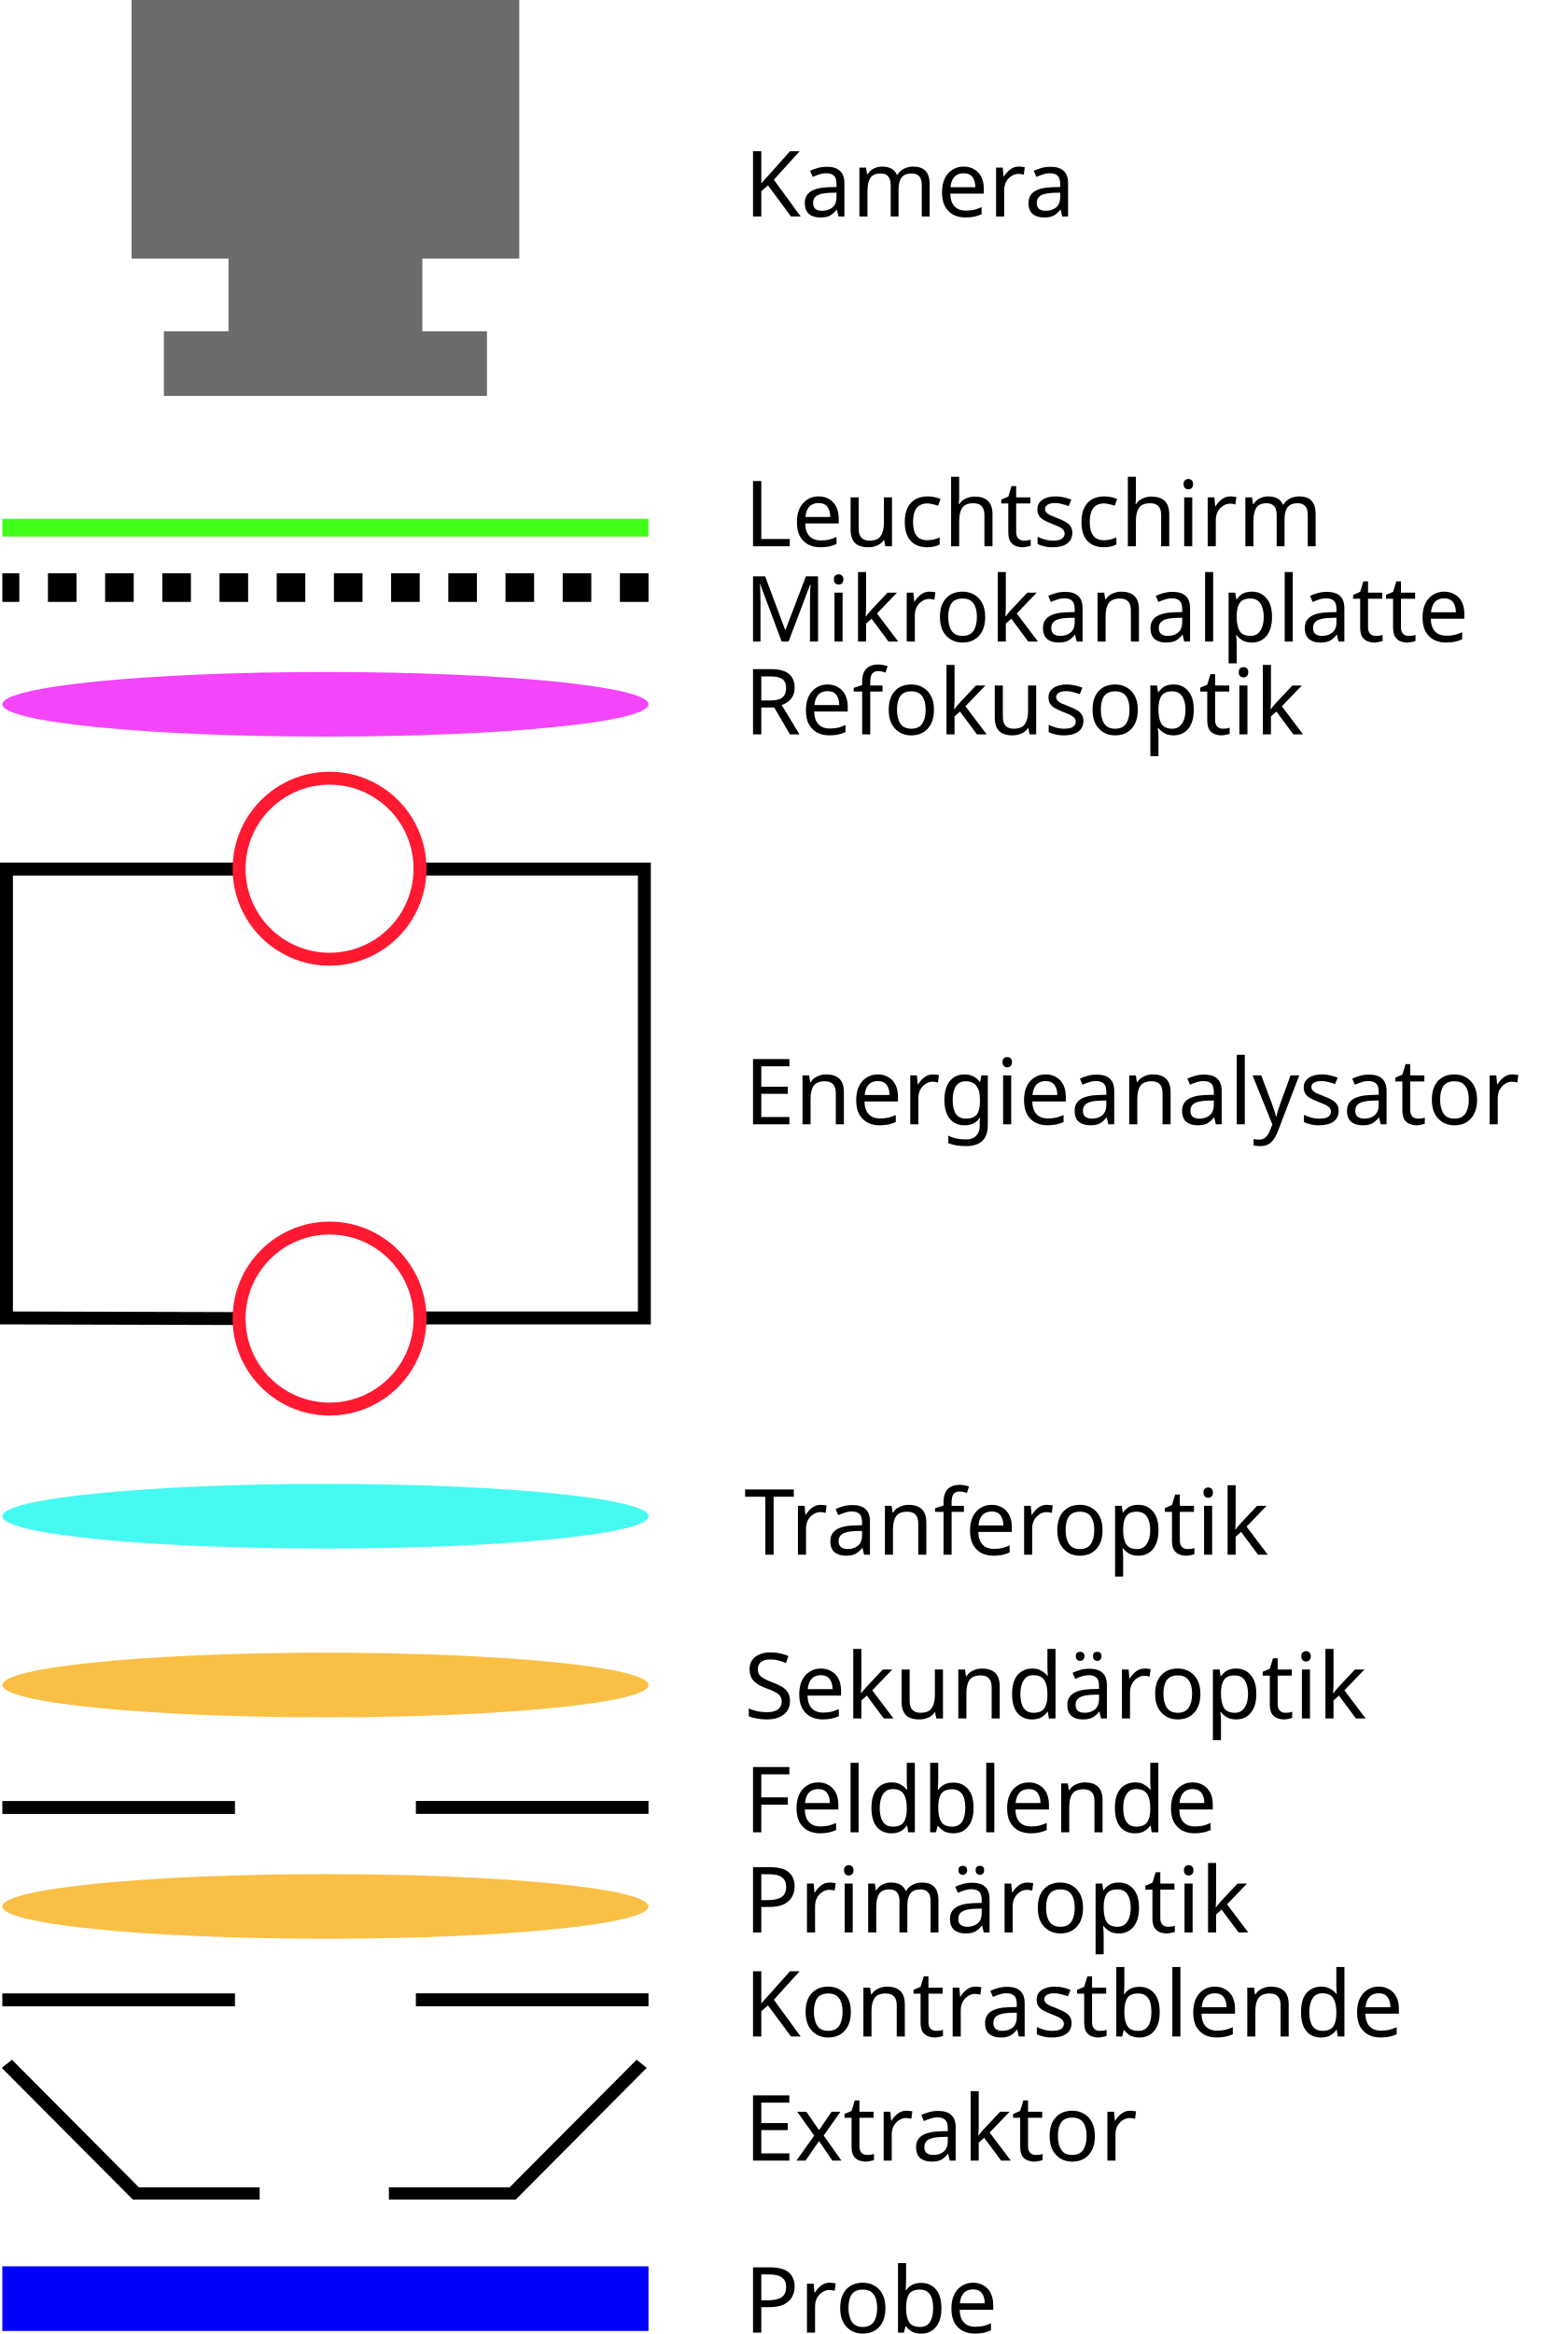
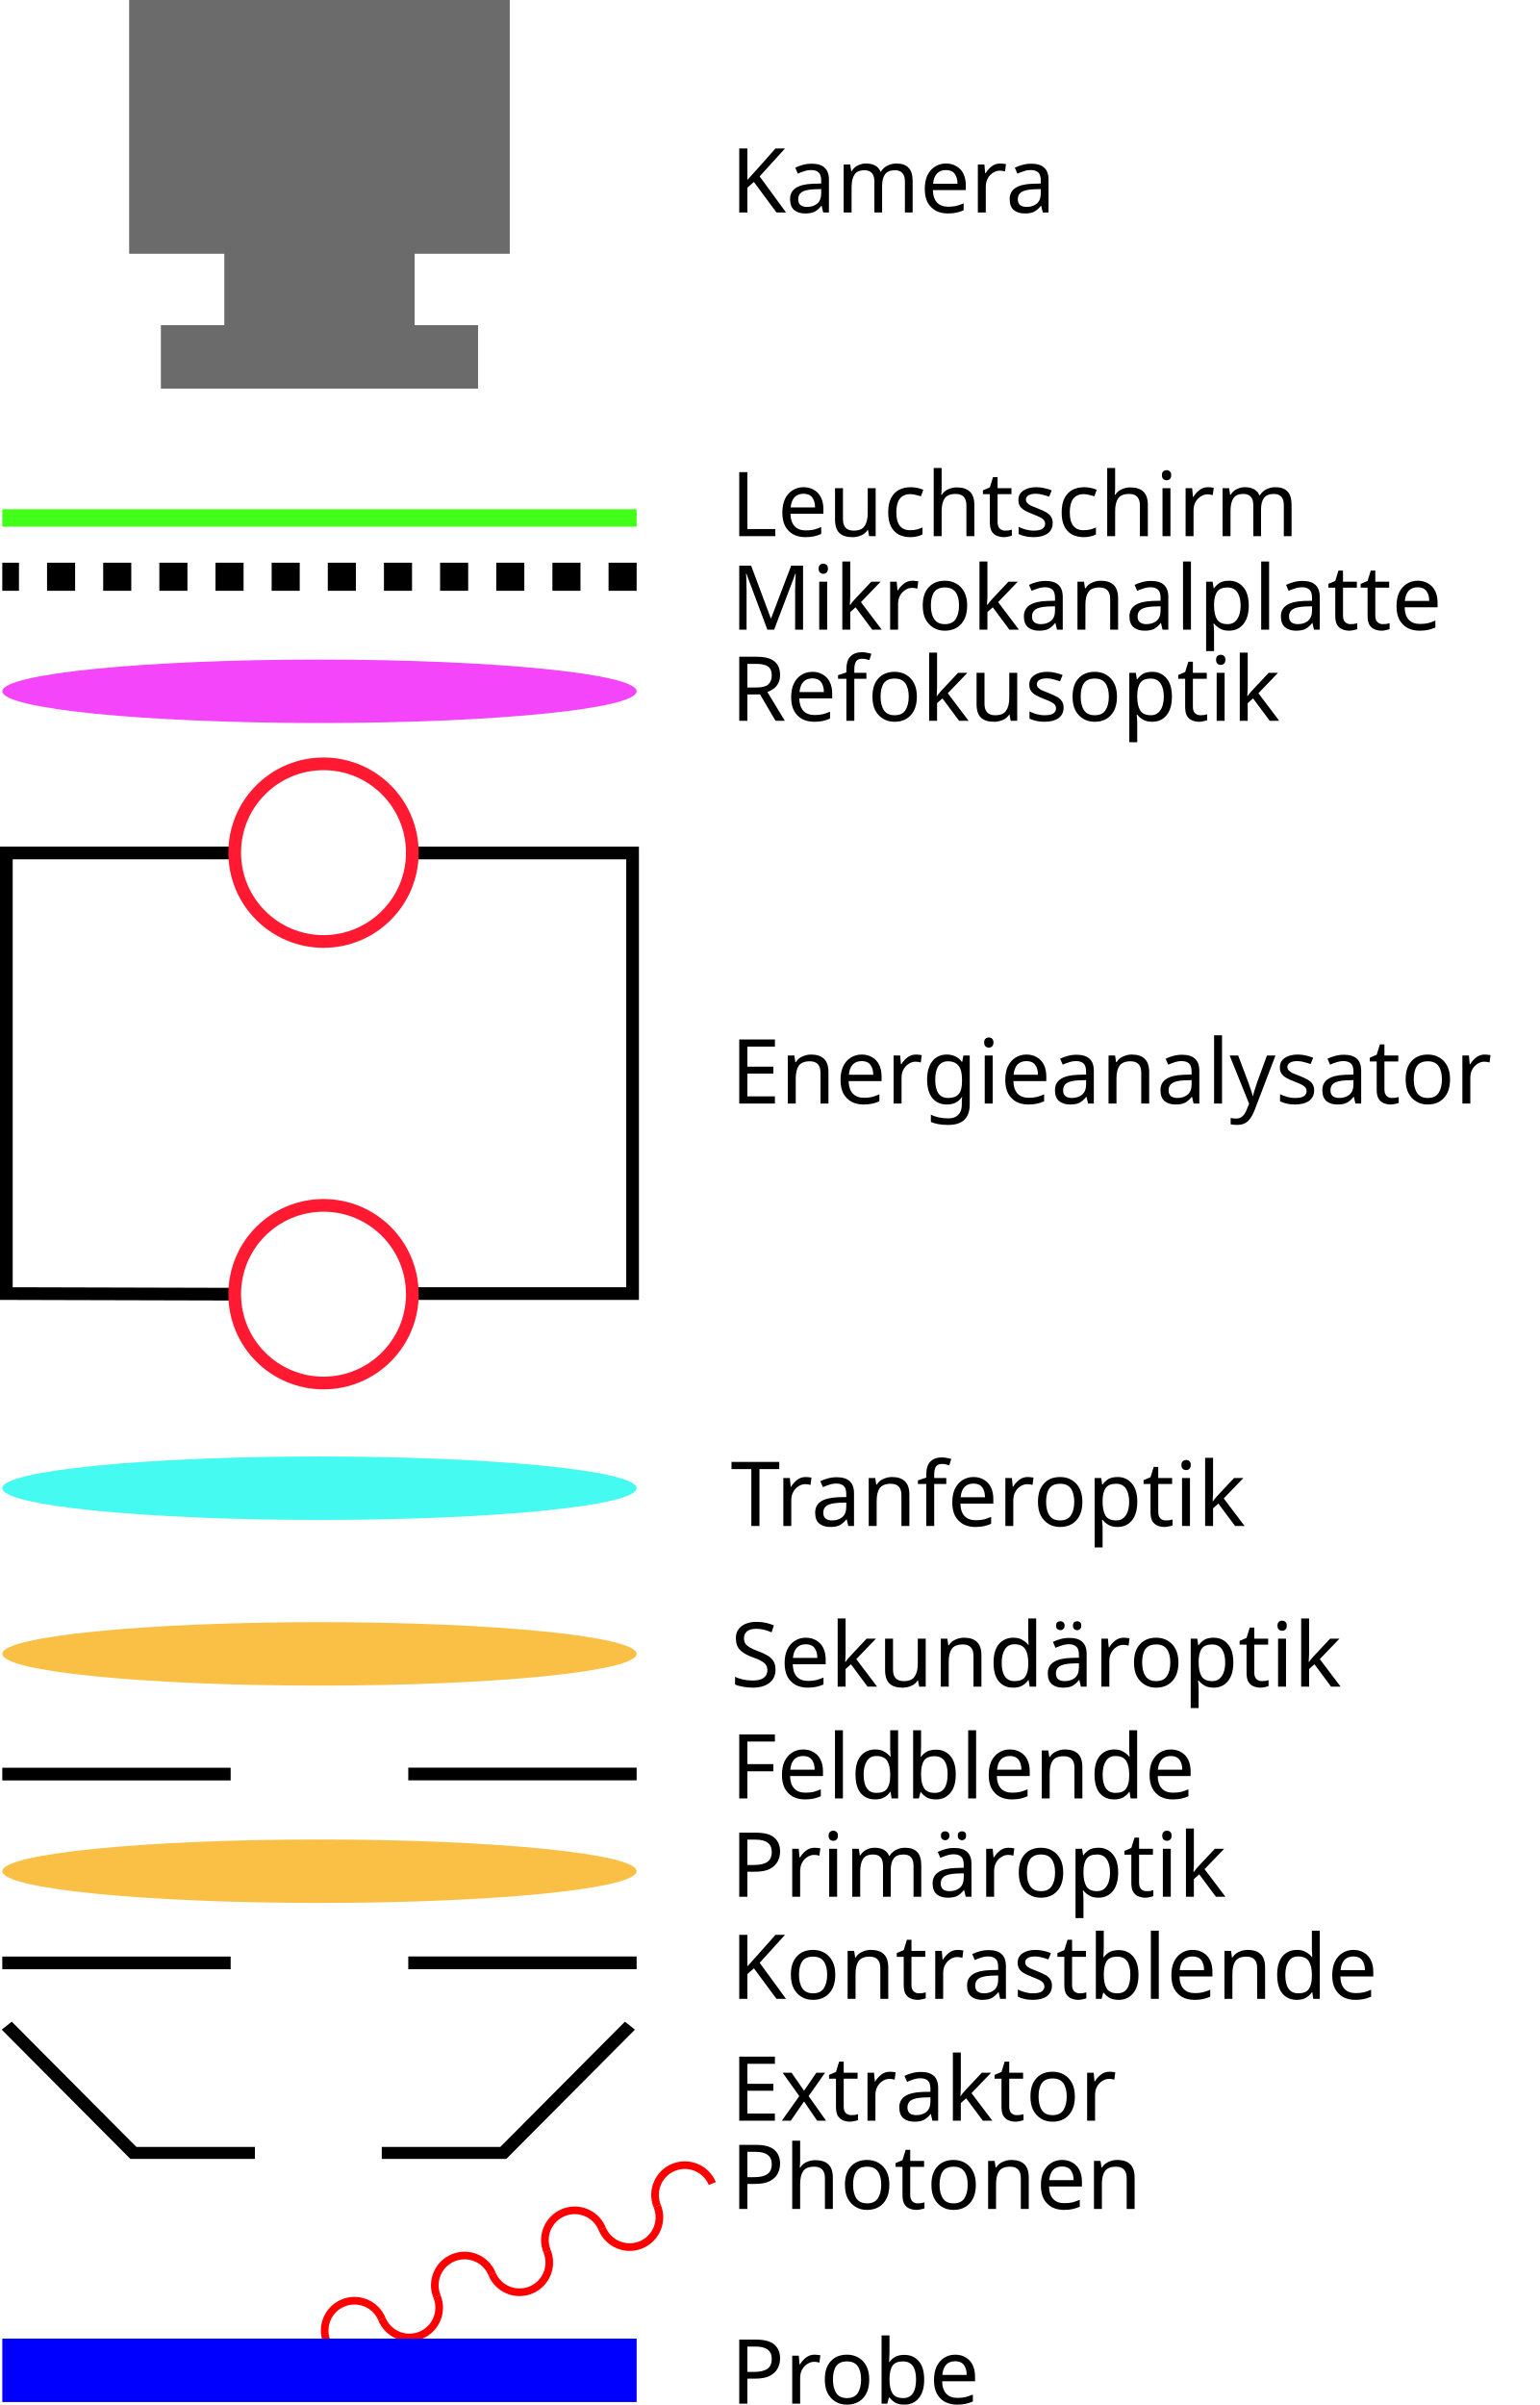
- <svg xmlns="http://www.w3.org/2000/svg" width="121.321mm" height="180.553mm" viewBox="0 0 121.321 180.553" version="1.1" id="svg8">
-   <defs id="defs2" />
-   <g id="layer2" transform="translate(-72.25493,-84.51551)">
+ <svg xmlns="http://www.w3.org/2000/svg" width="121.321mm" height="189.548mm" viewBox="0 0 121.321 189.548" version="1.1" id="svg8">
+   <defs id="defs2">
+     <marker style="overflow:visible" id="Arrow1Lend" refX="0" refY="0" orient="auto">
+       <path transform="matrix(-0.8,0,0,-0.8,-10,0)" style="fill:#000000;fill-opacity:1;fill-rule:evenodd;stroke:#000000;stroke-width:1pt;stroke-opacity:1" d="M 0,0 5,-5 -12.5,0 5,5 Z" id="path927" />
+     </marker>
+     <clipPath clipPathUnits="userSpaceOnUse" id="clipPath900">
+       <rect style="fill:none;stroke:#ff0000;stroke-width:0.128;stroke-miterlimit:4;stroke-dasharray:none" id="rect902" width="6.576" height="3.173" x="72.315" y="84.683" />
+     </clipPath>
+     <clipPath clipPathUnits="userSpaceOnUse" id="clipPath900-0">
+       <rect style="fill:none;stroke:#ff0000;stroke-width:0.128;stroke-miterlimit:4;stroke-dasharray:none" id="rect902-7" width="6.576" height="3.173" x="72.315" y="84.683" />
+     </clipPath>
+     <clipPath clipPathUnits="userSpaceOnUse" id="clipPath1810">
+       <rect style="fill:none;stroke:#ff0000;stroke-width:0.128;stroke-miterlimit:4;stroke-dasharray:none" id="rect1808" width="6.576" height="3.173" x="72.315" y="84.683" />
+     </clipPath>
+     <clipPath clipPathUnits="userSpaceOnUse" id="clipPath1814">
+       <rect style="fill:none;stroke:#ff0000;stroke-width:0.128;stroke-miterlimit:4;stroke-dasharray:none" id="rect1812" width="6.576" height="3.173" x="72.315" y="84.683" />
+     </clipPath>
+     <clipPath clipPathUnits="userSpaceOnUse" id="clipPath1818">
+       <rect style="fill:none;stroke:#ff0000;stroke-width:0.128;stroke-miterlimit:4;stroke-dasharray:none" id="rect1816" width="6.576" height="3.173" x="72.315" y="84.683" />
+     </clipPath>
+     <clipPath clipPathUnits="userSpaceOnUse" id="clipPath1822">
+       <rect style="fill:none;stroke:#ff0000;stroke-width:0.128;stroke-miterlimit:4;stroke-dasharray:none" id="rect1820" width="6.576" height="3.173" x="72.315" y="84.683" />
+     </clipPath>
+     <clipPath clipPathUnits="userSpaceOnUse" id="clipPath1826">
+       <rect style="fill:none;stroke:#ff0000;stroke-width:0.128;stroke-miterlimit:4;stroke-dasharray:none" id="rect1824" width="6.576" height="3.173" x="72.315" y="84.683" />
+     </clipPath>
+     <clipPath clipPathUnits="userSpaceOnUse" id="clipPath1830">
+       <rect style="fill:none;stroke:#ff0000;stroke-width:0.128;stroke-miterlimit:4;stroke-dasharray:none" id="rect1828" width="6.576" height="3.173" x="72.315" y="84.683" />
+     </clipPath>
+     <clipPath clipPathUnits="userSpaceOnUse" id="clipPath1834">
+       <rect style="fill:none;stroke:#ff0000;stroke-width:0.128;stroke-miterlimit:4;stroke-dasharray:none" id="rect1832" width="6.576" height="3.173" x="72.315" y="84.683" />
+     </clipPath>
+   </defs>
+   <g id="layer2" transform="translate(-72.25493,-75.51967)">
    <text xml:space="preserve" style="font-size:7.056px;line-height:1.15;font-family:sans-serif;stroke-width:0.265" x="129.835" y="264.961" id="text2882">
      <tspan id="tspan2880" x="129.835" y="264.961" style="stroke-width:0.265">Probe</tspan>
    </text>
-     <text xml:space="preserve" style="font-size:7.056px;line-height:1.15;font-family:sans-serif;stroke-width:0.265" x="129.835" y="251.656" id="text2886">
-       <tspan id="tspan2884" x="129.835" y="251.656" style="stroke-width:0.265">Extraktor</tspan>
+     <text xml:space="preserve" style="font-size:7.056px;line-height:1.15;font-family:sans-serif;stroke-width:0.265" x="129.835" y="242.661" id="text2886">
+       <tspan id="tspan2884" x="129.835" y="242.661" style="stroke-width:0.265">Extraktor</tspan>
    </text>
-     <text xml:space="preserve" style="font-size:7.056px;line-height:1.15;font-family:sans-serif;stroke-width:0.265" x="129.835" y="234.005" id="text2890">
-       <tspan id="tspan2888" x="129.835" y="234.005" style="stroke-width:0.265">Primäroptik</tspan>
+     <text xml:space="preserve" style="font-size:7.056px;line-height:1.15;font-family:sans-serif;stroke-width:0.265" x="129.835" y="225.009" id="text2890">
+       <tspan id="tspan2888" x="129.835" y="225.009" style="stroke-width:0.265">Primäroptik</tspan>
    </text>
-     <text xml:space="preserve" style="font-size:7.056px;line-height:1.15;font-family:sans-serif;stroke-width:0.265" x="129.835" y="242.056" id="text2894">
-       <tspan id="tspan2892" x="129.835" y="242.056" style="stroke-width:0.265">Kontrastblende</tspan>
+     <text xml:space="preserve" style="font-size:7.056px;line-height:1.15;font-family:sans-serif;stroke-width:0.265" x="129.835" y="233.06" id="text2894">
+       <tspan id="tspan2892" x="129.835" y="233.06" style="stroke-width:0.265">Kontrastblende</tspan>
    </text>
-     <text xml:space="preserve" style="font-size:7.056px;line-height:1.15;font-family:sans-serif;stroke-width:0.265" x="129.835" y="226.256" id="text2898">
-       <tspan id="tspan2896" x="129.835" y="226.256" style="stroke-width:0.265">Feldblende</tspan>
+     <text xml:space="preserve" style="font-size:7.056px;line-height:1.15;font-family:sans-serif;stroke-width:0.265" x="129.835" y="217.26" id="text2898">
+       <tspan id="tspan2896" x="129.835" y="217.26" style="stroke-width:0.265">Feldblende</tspan>
    </text>
-     <text xml:space="preserve" style="font-size:7.056px;line-height:1.15;font-family:sans-serif;stroke-width:0.265" x="129.835" y="217.449" id="text2902">
-       <tspan id="tspan2900" x="129.835" y="217.449" style="stroke-width:0.265">Sekundäroptik</tspan>
+     <text xml:space="preserve" style="font-size:7.056px;line-height:1.15;font-family:sans-serif;stroke-width:0.265" x="129.835" y="208.454" id="text2902">
+       <tspan id="tspan2900" x="129.835" y="208.454" style="stroke-width:0.265">Sekundäroptik</tspan>
    </text>
-     <text xml:space="preserve" style="font-size:7.056px;line-height:1.15;font-family:sans-serif;stroke-width:0.265" x="129.835" y="204.787" id="text2906">
-       <tspan id="tspan2904" x="129.835" y="204.787" style="stroke-width:0.265">Tranferoptik</tspan>
+     <text xml:space="preserve" style="font-size:7.056px;line-height:1.15;font-family:sans-serif;stroke-width:0.265" x="129.835" y="195.791" id="text2906">
+       <tspan id="tspan2904" x="129.835" y="195.791" style="stroke-width:0.265">Tranferoptik</tspan>
    </text>
-     <text xml:space="preserve" style="font-size:7.056px;line-height:1.15;font-family:sans-serif;stroke-width:0.265" x="129.835" y="171.487" id="text2910">
-       <tspan id="tspan2908" x="129.835" y="171.487" style="stroke-width:0.265">Energieanalysator</tspan>
+     <text xml:space="preserve" style="font-size:7.056px;line-height:1.15;font-family:sans-serif;stroke-width:0.265" x="129.835" y="162.492" id="text2910">
+       <tspan id="tspan2908" x="129.835" y="162.492" style="stroke-width:0.265">Energieanalysator</tspan>
    </text>
-     <text xml:space="preserve" style="font-size:7.056px;line-height:1.15;font-family:sans-serif;stroke-width:0.265" x="129.835" y="141.325" id="text2914">
-       <tspan id="tspan2912" x="129.835" y="141.325" style="stroke-width:0.265">Refokusoptik</tspan>
+     <text xml:space="preserve" style="font-size:7.056px;line-height:1.15;font-family:sans-serif;stroke-width:0.265" x="129.835" y="132.329" id="text2914">
+       <tspan id="tspan2912" x="129.835" y="132.329" style="stroke-width:0.265">Refokusoptik</tspan>
    </text>
-     <text xml:space="preserve" style="font-size:7.056px;line-height:1.15;font-family:sans-serif;stroke-width:0.265" x="129.835" y="134.144" id="text2918">
-       <tspan id="tspan2916" x="129.835" y="134.144" style="stroke-width:0.265">Mikrokanalplatte</tspan>
+     <text xml:space="preserve" style="font-size:7.056px;line-height:1.15;font-family:sans-serif;stroke-width:0.265" x="129.835" y="125.148" id="text2918">
+       <tspan id="tspan2916" x="129.835" y="125.148" style="stroke-width:0.265">Mikrokanalplatte</tspan>
    </text>
-     <text xml:space="preserve" style="font-size:7.056px;line-height:1.15;font-family:sans-serif;stroke-width:0.265" x="129.835" y="126.773" id="text2922">
-       <tspan id="tspan2920" x="129.835" y="126.773" style="stroke-width:0.265">Leuchtschirm</tspan>
+     <text xml:space="preserve" style="font-size:7.056px;line-height:1.15;font-family:sans-serif;stroke-width:0.265" x="129.835" y="117.777" id="text2922">
+       <tspan id="tspan2920" x="129.835" y="117.777" style="stroke-width:0.265">Leuchtschirm</tspan>
    </text>
-     <text xml:space="preserve" style="font-size:7.056px;line-height:1.15;font-family:sans-serif;stroke-width:0.265" x="129.835" y="101.26" id="text2926">
-       <tspan id="tspan2924" x="129.835" y="101.26" style="stroke-width:0.265">Kamera</tspan>
+     <text xml:space="preserve" style="font-size:7.056px;line-height:1.15;font-family:sans-serif;stroke-width:0.265" x="129.835" y="92.264" id="text2926">
+       <tspan id="tspan2924" x="129.835" y="92.264" style="stroke-width:0.265">Kamera</tspan>
+     </text>
+     <text xml:space="preserve" style="font-size:7.056px;line-height:1.15;font-family:sans-serif;stroke-width:0.265" x="129.835" y="249.615" id="text1934">
+       <tspan id="tspan1932" x="129.835" y="249.615" style="stroke-width:0.265">Photonen</tspan>
    </text>
  </g>
-   <g id="layer1" transform="translate(-72.25493,-84.51551)">
-     <g id="g2777" transform="matrix(1.112402,0,0,0.995424,-0.04616746,36.63484)">
+   <g id="layer1" transform="translate(-72.25493,-75.51967)">
+     <g id="g1796" transform="rotate(-22.30925,514.393,61.46394)">
+       <g id="g1770">
+         <g id="g908" transform="translate(-18.764)">
+           <g id="g912" />
+           <g id="g1735">
+             <ellipse style="fill:none;stroke:#ff0000;stroke-width:0.6;stroke-miterlimit:4;stroke-dasharray:none" id="path884" ry="2.346" rx="2.346" cy="87.861" cx="75.601" clip-path="url(#clipPath900-0)" transform="translate(-0.6999994,-0.700004)" />
+             <ellipse style="fill:none;stroke:#ff0000;stroke-width:0.6;stroke-miterlimit:4;stroke-dasharray:none" id="ellipse904" ry="2.346" rx="2.346" cy="87.861" cx="75.601" clip-path="url(#clipPath900-0)" transform="matrix(1,0,0,-1,3.99,175.0061)" />
+             <g id="g1726">
+               <ellipse style="fill:none;stroke:#ff0000;stroke-width:0.6;stroke-miterlimit:4;stroke-dasharray:none" id="ellipse914" ry="2.346" rx="2.346" cy="87.861" cx="75.601" clip-path="url(#clipPath900-0)" transform="translate(8.682,-0.7000037)" />
+               <ellipse style="fill:none;stroke:#ff0000;stroke-width:0.6;stroke-miterlimit:4;stroke-dasharray:none" id="ellipse916" ry="2.346" rx="2.346" cy="87.861" cx="75.601" clip-path="url(#clipPath900-0)" transform="matrix(1,0,0,-1,13.372,175.0061)" />
+             </g>
+           </g>
+         </g>
+         <ellipse style="fill:none;stroke:#ff0000;stroke-width:0.6;stroke-miterlimit:4;stroke-dasharray:none" id="ellipse1739" ry="2.346" rx="2.346" cy="87.861" cx="75.601" clip-path="url(#clipPath900-0)" transform="translate(-0.6999994,-0.700004)" />
+       </g>
+       <ellipse style="fill:none;stroke:#ff0000;stroke-width:0.6;stroke-miterlimit:4;stroke-dasharray:none" id="ellipse1741" ry="2.346" rx="2.346" cy="87.861" cx="75.601" clip-path="url(#clipPath900-0)" transform="matrix(1,0,0,-1,3.990001,175.0061)" />
+       <ellipse style="fill:none;stroke:#ff0000;stroke-width:0.6;stroke-miterlimit:4;stroke-dasharray:none" id="ellipse1743" ry="2.346" rx="2.346" cy="87.861" cx="75.601" clip-path="url(#clipPath900-0)" transform="translate(8.682,-0.7000037)" />
+     </g>
+     <g id="g2777" transform="matrix(1.112402,0,0,0.995424,-0.04616746,27.639)">
      <path style="fill:none;stroke:#000000;stroke-width:0.949;stroke-linecap:butt;stroke-linejoin:miter;stroke-miterlimit:4;stroke-dasharray:none;stroke-opacity:1" d="M 83.057,218.56 H 74.445 L 65.473,208.486" id="path2771" />
      <path style="fill:none;stroke:#000000;stroke-width:0.949;stroke-linecap:butt;stroke-linejoin:miter;stroke-miterlimit:4;stroke-dasharray:none;stroke-opacity:1" d="m 92.047,218.56 h 8.612 l 8.971,-10.074" id="path2773" />
    </g>
    <rect style="fill:#0000ff;fill-opacity:1;stroke:none;stroke-width:0.293" id="rect833" width="50" height="5" x="72.436" y="259.834" />
-     <ellipse style="fill:#fac045;fill-opacity:1;stroke:none;stroke-width:1;stroke-miterlimit:4;stroke-dasharray:none" id="path2779" cx="97.436" cy="231.993" rx="25" ry="2.5" />
-     <g id="g2805" transform="translate(22.43601,138.7203)">
+     <ellipse style="fill:#fac045;fill-opacity:1;stroke:none;stroke-width:1;stroke-miterlimit:4;stroke-dasharray:none" id="path2779" cx="97.436" cy="222.998" rx="25" ry="2.5" />
+     <g id="g2805" transform="translate(22.43601,129.7244)">
      <path style="fill:none;stroke:#000000;stroke-width:1;stroke-linecap:butt;stroke-linejoin:miter;stroke-miterlimit:4;stroke-dasharray:none;stroke-opacity:1" d="M 50,100.5 H 68" id="path2781" />
      <path style="fill:none;stroke:#000000;stroke-width:1;stroke-linecap:butt;stroke-linejoin:miter;stroke-miterlimit:4;stroke-dasharray:none;stroke-opacity:1" d="m 82,100.493 h 18" id="path2781-9" />
    </g>
-     <g id="g2835" transform="translate(-62.74507,83.31664)">
+     <g id="g2835" transform="translate(-62.74507,74.3208)">
      <path style="fill:none;stroke:#000000;stroke-width:1;stroke-linecap:butt;stroke-linejoin:miter;stroke-miterlimit:4;stroke-dasharray:none;stroke-opacity:1" d="M 153.362,68.427 H 135.5 v 34.724 l 17.806,0.047" id="path2807" />
      <path style="fill:none;stroke:#000000;stroke-width:1;stroke-linecap:butt;stroke-linejoin:miter;stroke-miterlimit:4;stroke-dasharray:none;stroke-opacity:1" d="m 167,68.427 h 17.862 V 103.151 H 167.576" id="path2809" />
      <circle style="fill:none;fill-opacity:1;stroke:#ff1931;stroke-width:1;stroke-miterlimit:4;stroke-dasharray:none;stroke-opacity:1" id="path2811" cx="160.5" cy="103.2" r="7" />
      <circle style="fill:none;fill-opacity:1;stroke:#ff1931;stroke-width:1;stroke-miterlimit:4;stroke-dasharray:none;stroke-opacity:1" id="circle2813" cx="160.5" cy="68.4" r="7" />
    </g>
-     <path style="fill:none;stroke:#42ff1a;stroke-width:1.373;stroke-linecap:butt;stroke-linejoin:miter;stroke-miterlimit:4;stroke-dasharray:none;stroke-opacity:1" d="M 72.436,125.337 H 122.436" id="path2815" />
-     <path style="fill:none;stroke:#000000;stroke-width:2.213;stroke-linecap:butt;stroke-linejoin:miter;stroke-miterlimit:4;stroke-dasharray:2.213, 2.213;stroke-dashoffset:0;stroke-opacity:1" d="m 122.436,129.971 h -50" id="path2817" />
-     <g id="g2823" transform="translate(22.43601,123.8385)">
+     <path style="fill:none;stroke:#42ff1a;stroke-width:1.373;stroke-linecap:butt;stroke-linejoin:miter;stroke-miterlimit:4;stroke-dasharray:none;stroke-opacity:1" d="M 72.436,116.341 H 122.436" id="path2815" />
+     <path style="fill:none;stroke:#000000;stroke-width:2.213;stroke-linecap:butt;stroke-linejoin:miter;stroke-miterlimit:4;stroke-dasharray:2.213, 2.213;stroke-dashoffset:0;stroke-opacity:1" d="m 122.436,120.975 h -50" id="path2817" />
+     <g id="g2823" transform="translate(22.43601,114.8426)">
      <path style="fill:none;stroke:#000000;stroke-width:1;stroke-linecap:butt;stroke-linejoin:miter;stroke-miterlimit:4;stroke-dasharray:none;stroke-opacity:1" d="M 50,100.5 H 68" id="path2819" />
      <path style="fill:none;stroke:#000000;stroke-width:1;stroke-linecap:butt;stroke-linejoin:miter;stroke-miterlimit:4;stroke-dasharray:none;stroke-opacity:1" d="m 82,100.493 h 18" id="path2821" />
    </g>
-     <ellipse style="fill:#fac045;fill-opacity:1;stroke:none;stroke-width:1;stroke-miterlimit:4;stroke-dasharray:none" id="ellipse2825" cx="97.436" cy="214.864" rx="25" ry="2.5" />
-     <ellipse style="fill:#45faf1;fill-opacity:1;stroke:none;stroke-width:1;stroke-miterlimit:4;stroke-dasharray:none" id="ellipse2827" cx="97.436" cy="201.808" rx="25" ry="2.5" />
-     <ellipse style="fill:#f445fa;fill-opacity:1;stroke:none;stroke-width:1;stroke-miterlimit:4;stroke-dasharray:none" id="ellipse2829" cx="97.436" cy="138.999" rx="25" ry="2.5" />
-     <g id="g2846" transform="translate(39.0119,66.75063)">
+     <ellipse style="fill:#fac045;fill-opacity:1;stroke:none;stroke-width:1;stroke-miterlimit:4;stroke-dasharray:none" id="ellipse2825" cx="97.436" cy="205.869" rx="25" ry="2.5" />
+     <ellipse style="fill:#45faf1;fill-opacity:1;stroke:none;stroke-width:1;stroke-miterlimit:4;stroke-dasharray:none" id="ellipse2827" cx="97.436" cy="192.812" rx="25" ry="2.5" />
+     <ellipse style="fill:#f445fa;fill-opacity:1;stroke:none;stroke-width:1;stroke-miterlimit:4;stroke-dasharray:none" id="ellipse2829" cx="97.436" cy="130.003" rx="25" ry="2.5" />
+     <g id="g2846" transform="translate(39.0119,57.75479)">
      <rect style="fill:#6b6b6b;fill-opacity:1;stroke:none;stroke-width:1.694;stroke-miterlimit:4;stroke-dasharray:1.694, 1.694;stroke-dashoffset:0;stroke-opacity:1" id="rect2837" width="25" height="5" x="45.924" y="43.392" />
      <rect style="fill:#6b6b6b;fill-opacity:1;stroke:none;stroke-width:2;stroke-miterlimit:4;stroke-dasharray:2, 2;stroke-dashoffset:0;stroke-opacity:1" id="rect2839" width="15" height="10" x="50.924" y="33.945" />
      <rect style="fill:#6b6b6b;fill-opacity:1;stroke:none;stroke-width:2;stroke-miterlimit:4;stroke-dasharray:2, 2;stroke-dashoffset:0;stroke-opacity:1" id="rect2841" width="30" height="20" x="43.424" y="17.765" />
    </g>
+     <g id="g1751" transform="translate(18.764)">
+       <g id="g1737" />
+       <g id="g1749">
+         <g id="g1747" />
+       </g>
+     </g>
  </g>
</svg>
